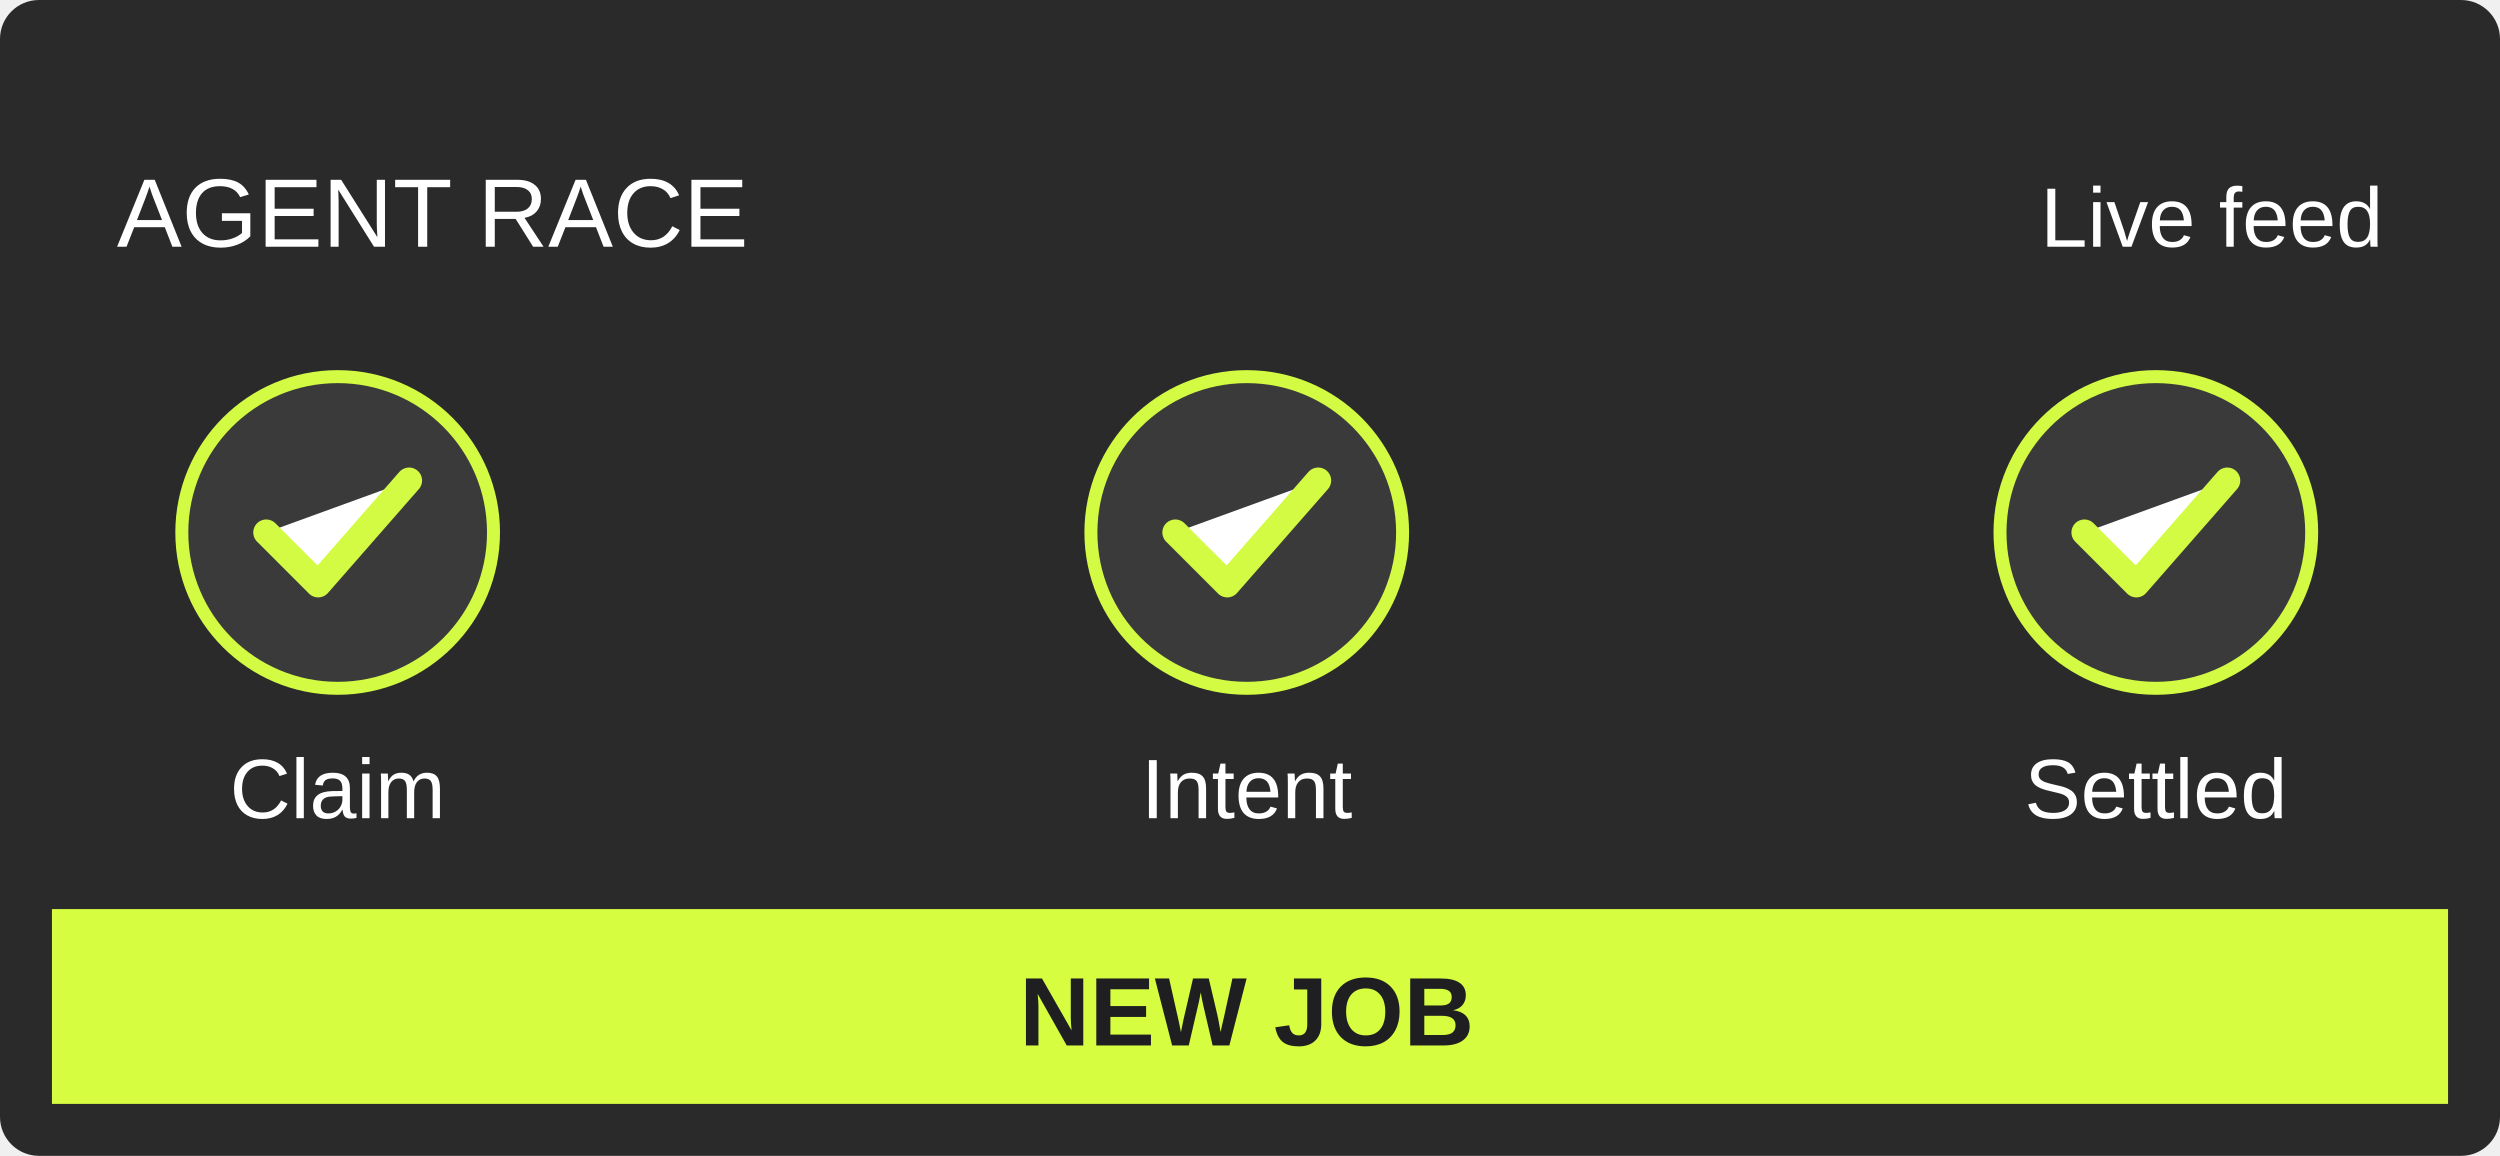
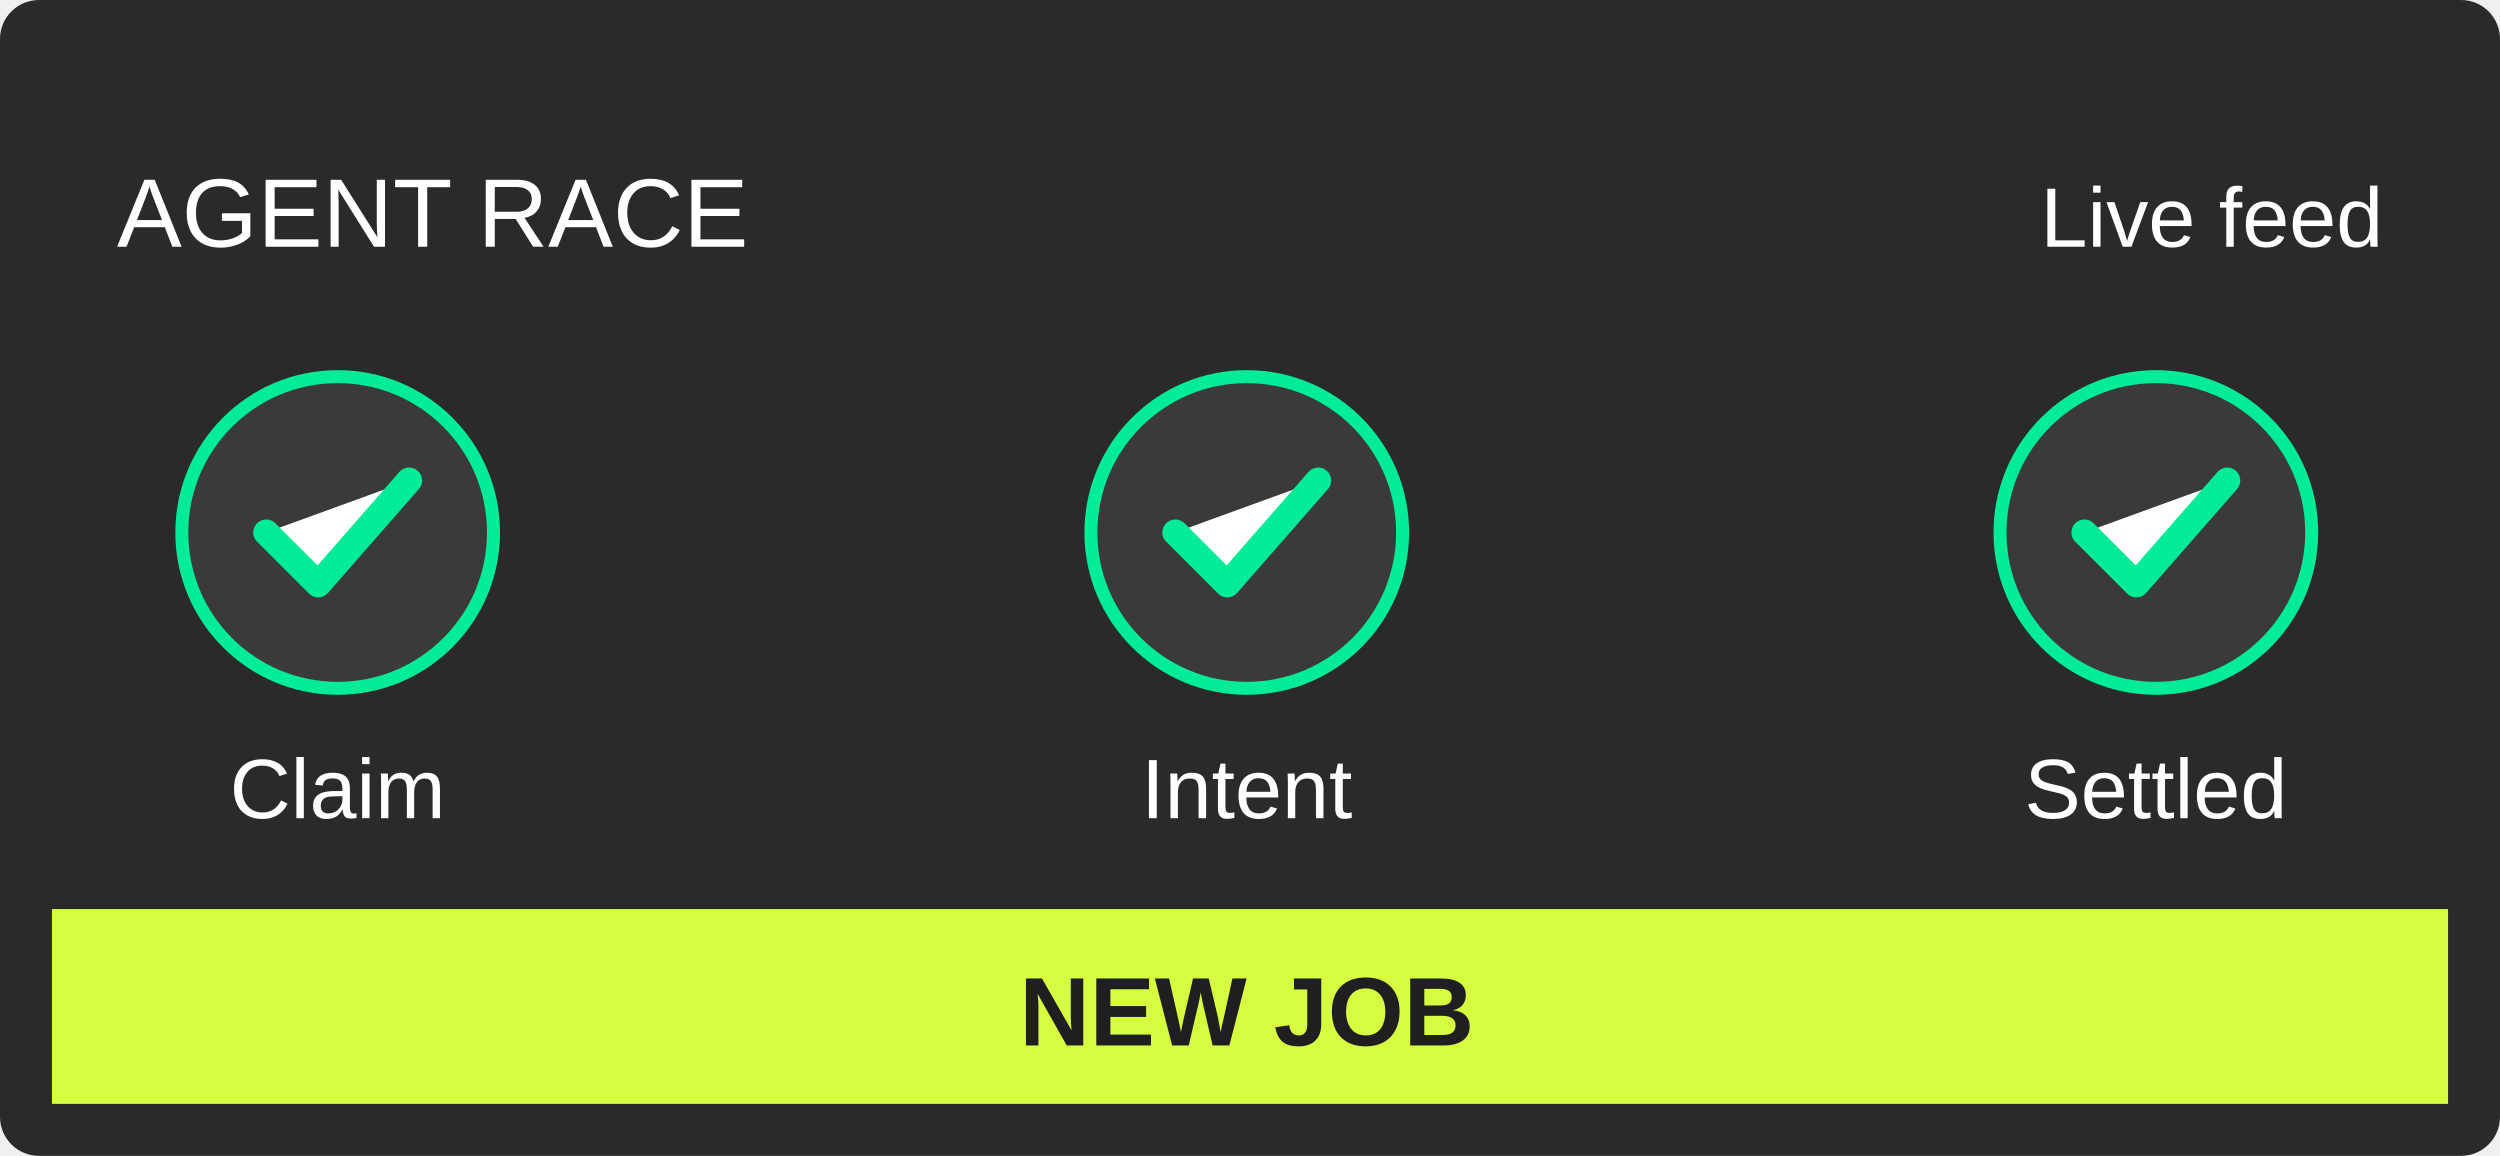
<svg xmlns="http://www.w3.org/2000/svg" width="385" height="178" viewBox="0 0 385 178" fill="none">
  <rect width="385" height="178" rx="6" fill="#2A2A2A" />
  <text x="18" y="38" font-family="Arial, Helvetica, sans-serif" font-size="15" fill="#FFFFFF">AGENT RACE</text>
  <text x="367" y="38" text-anchor="end" font-family="Arial, Helvetica, sans-serif" font-size="13" fill="#FFFFFF">Live feed</text>
  <g font-family="Arial, Helvetica, sans-serif" font-size="13" fill="#FFFFFF" text-anchor="middle">
-     <circle cx="52" cy="82" r="24" fill="#3A3A3A" stroke="#D3FB43" stroke-width="2" />
-     <path d="M41 82 L49 90 L63 74" stroke="#D3FB43" stroke-width="4" stroke-linecap="round" stroke-linejoin="round" />
+     <circle cx="52" cy="82" r="24" fill="#3A3A3A" stroke="#00ec97" stroke-width="2" />
+     <path d="M41 82 L49 90 L63 74" stroke="#00ec97" stroke-width="4" stroke-linecap="round" stroke-linejoin="round" />
    <text x="52" y="126">Claim</text>
-     <circle cx="192" cy="82" r="24" fill="#3A3A3A" stroke="#D3FB43" stroke-width="2" />
-     <path d="M181 82 L189 90 L203 74" stroke="#D3FB43" stroke-width="4" stroke-linecap="round" stroke-linejoin="round" />
+     <circle cx="192" cy="82" r="24" fill="#3A3A3A" stroke="#00ec97" stroke-width="2" />
+     <path d="M181 82 L189 90 L203 74" stroke="#00ec97" stroke-width="4" stroke-linecap="round" stroke-linejoin="round" />
    <text x="192" y="126">Intent</text>
-     <circle cx="332" cy="82" r="24" fill="#3A3A3A" stroke="#D3FB43" stroke-width="2" />
-     <path d="M321 82 L329 90 L343 74" stroke="#D3FB43" stroke-width="4" stroke-linecap="round" stroke-linejoin="round" />
+     <circle cx="332" cy="82" r="24" fill="#3A3A3A" stroke="#00ec97" stroke-width="2" />
+     <path d="M321 82 L329 90 L343 74" stroke="#00ec97" stroke-width="4" stroke-linecap="round" stroke-linejoin="round" />
    <text x="332" y="126">Settled</text>
  </g>
  <rect x="8" y="140" width="369" height="30" fill="#D7FD41" />
  <text x="192" y="161" text-anchor="middle" font-family="Arial, Helvetica, sans-serif" font-weight="600" font-size="15" fill="#1F1F21">NEW JOB</text>
</svg>
